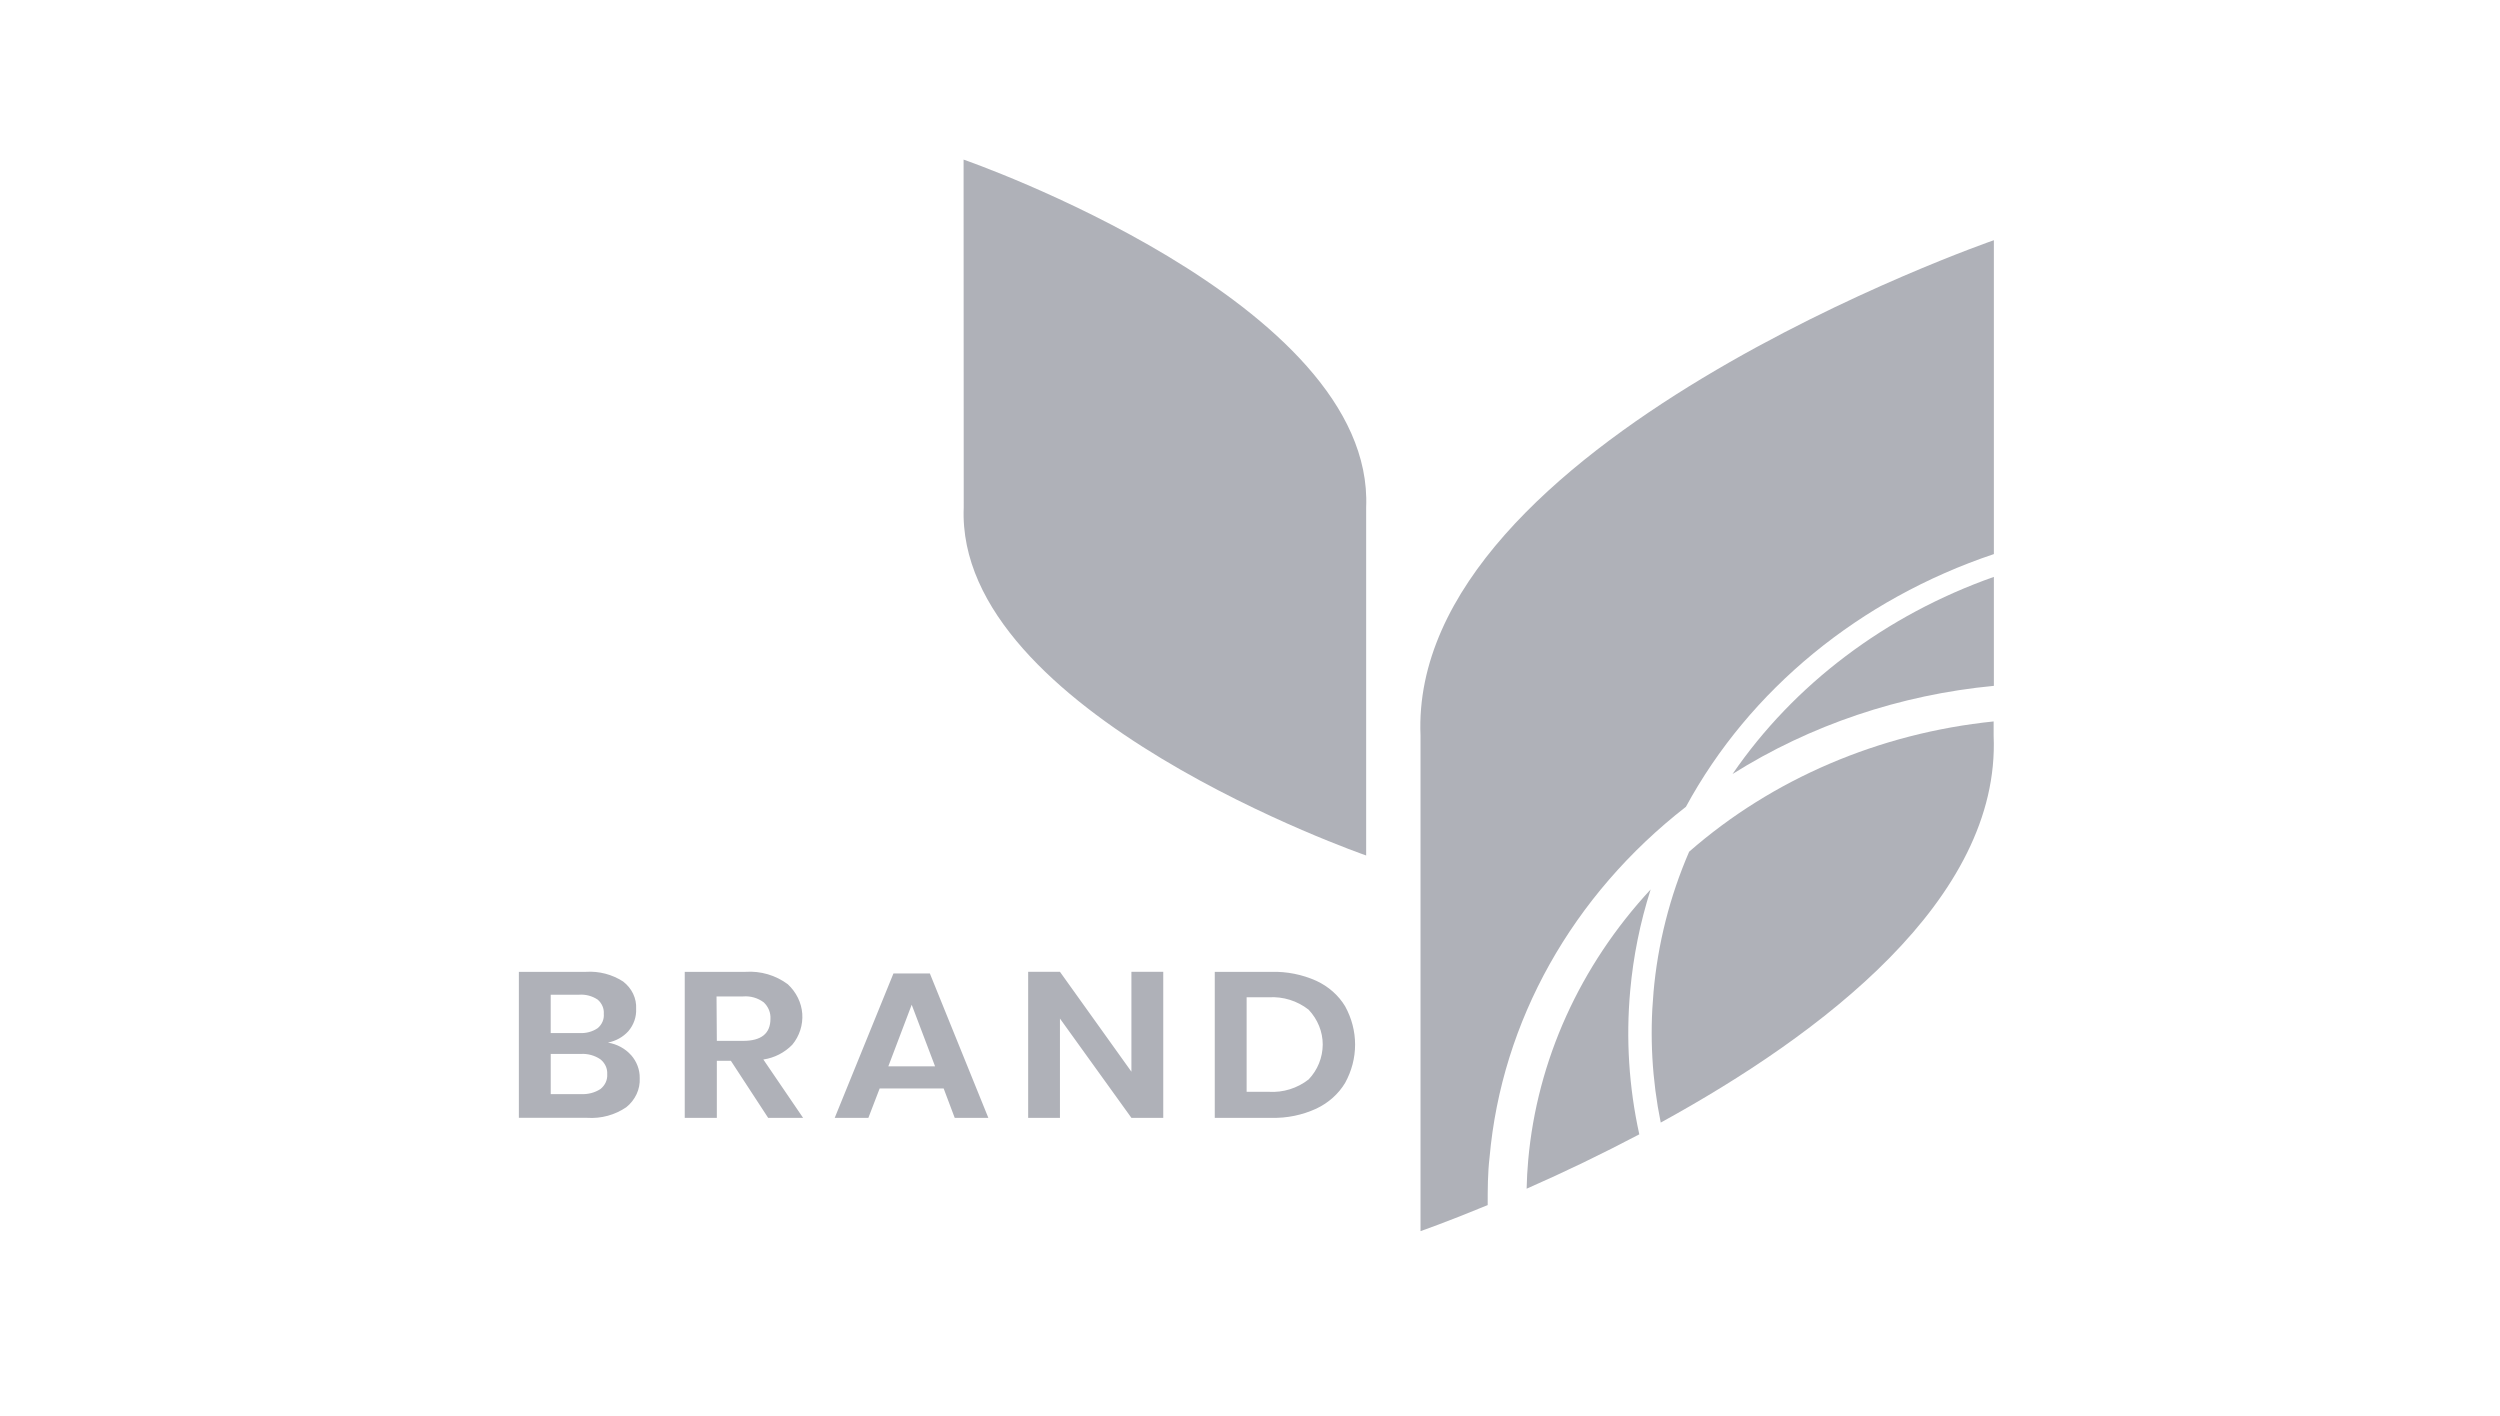
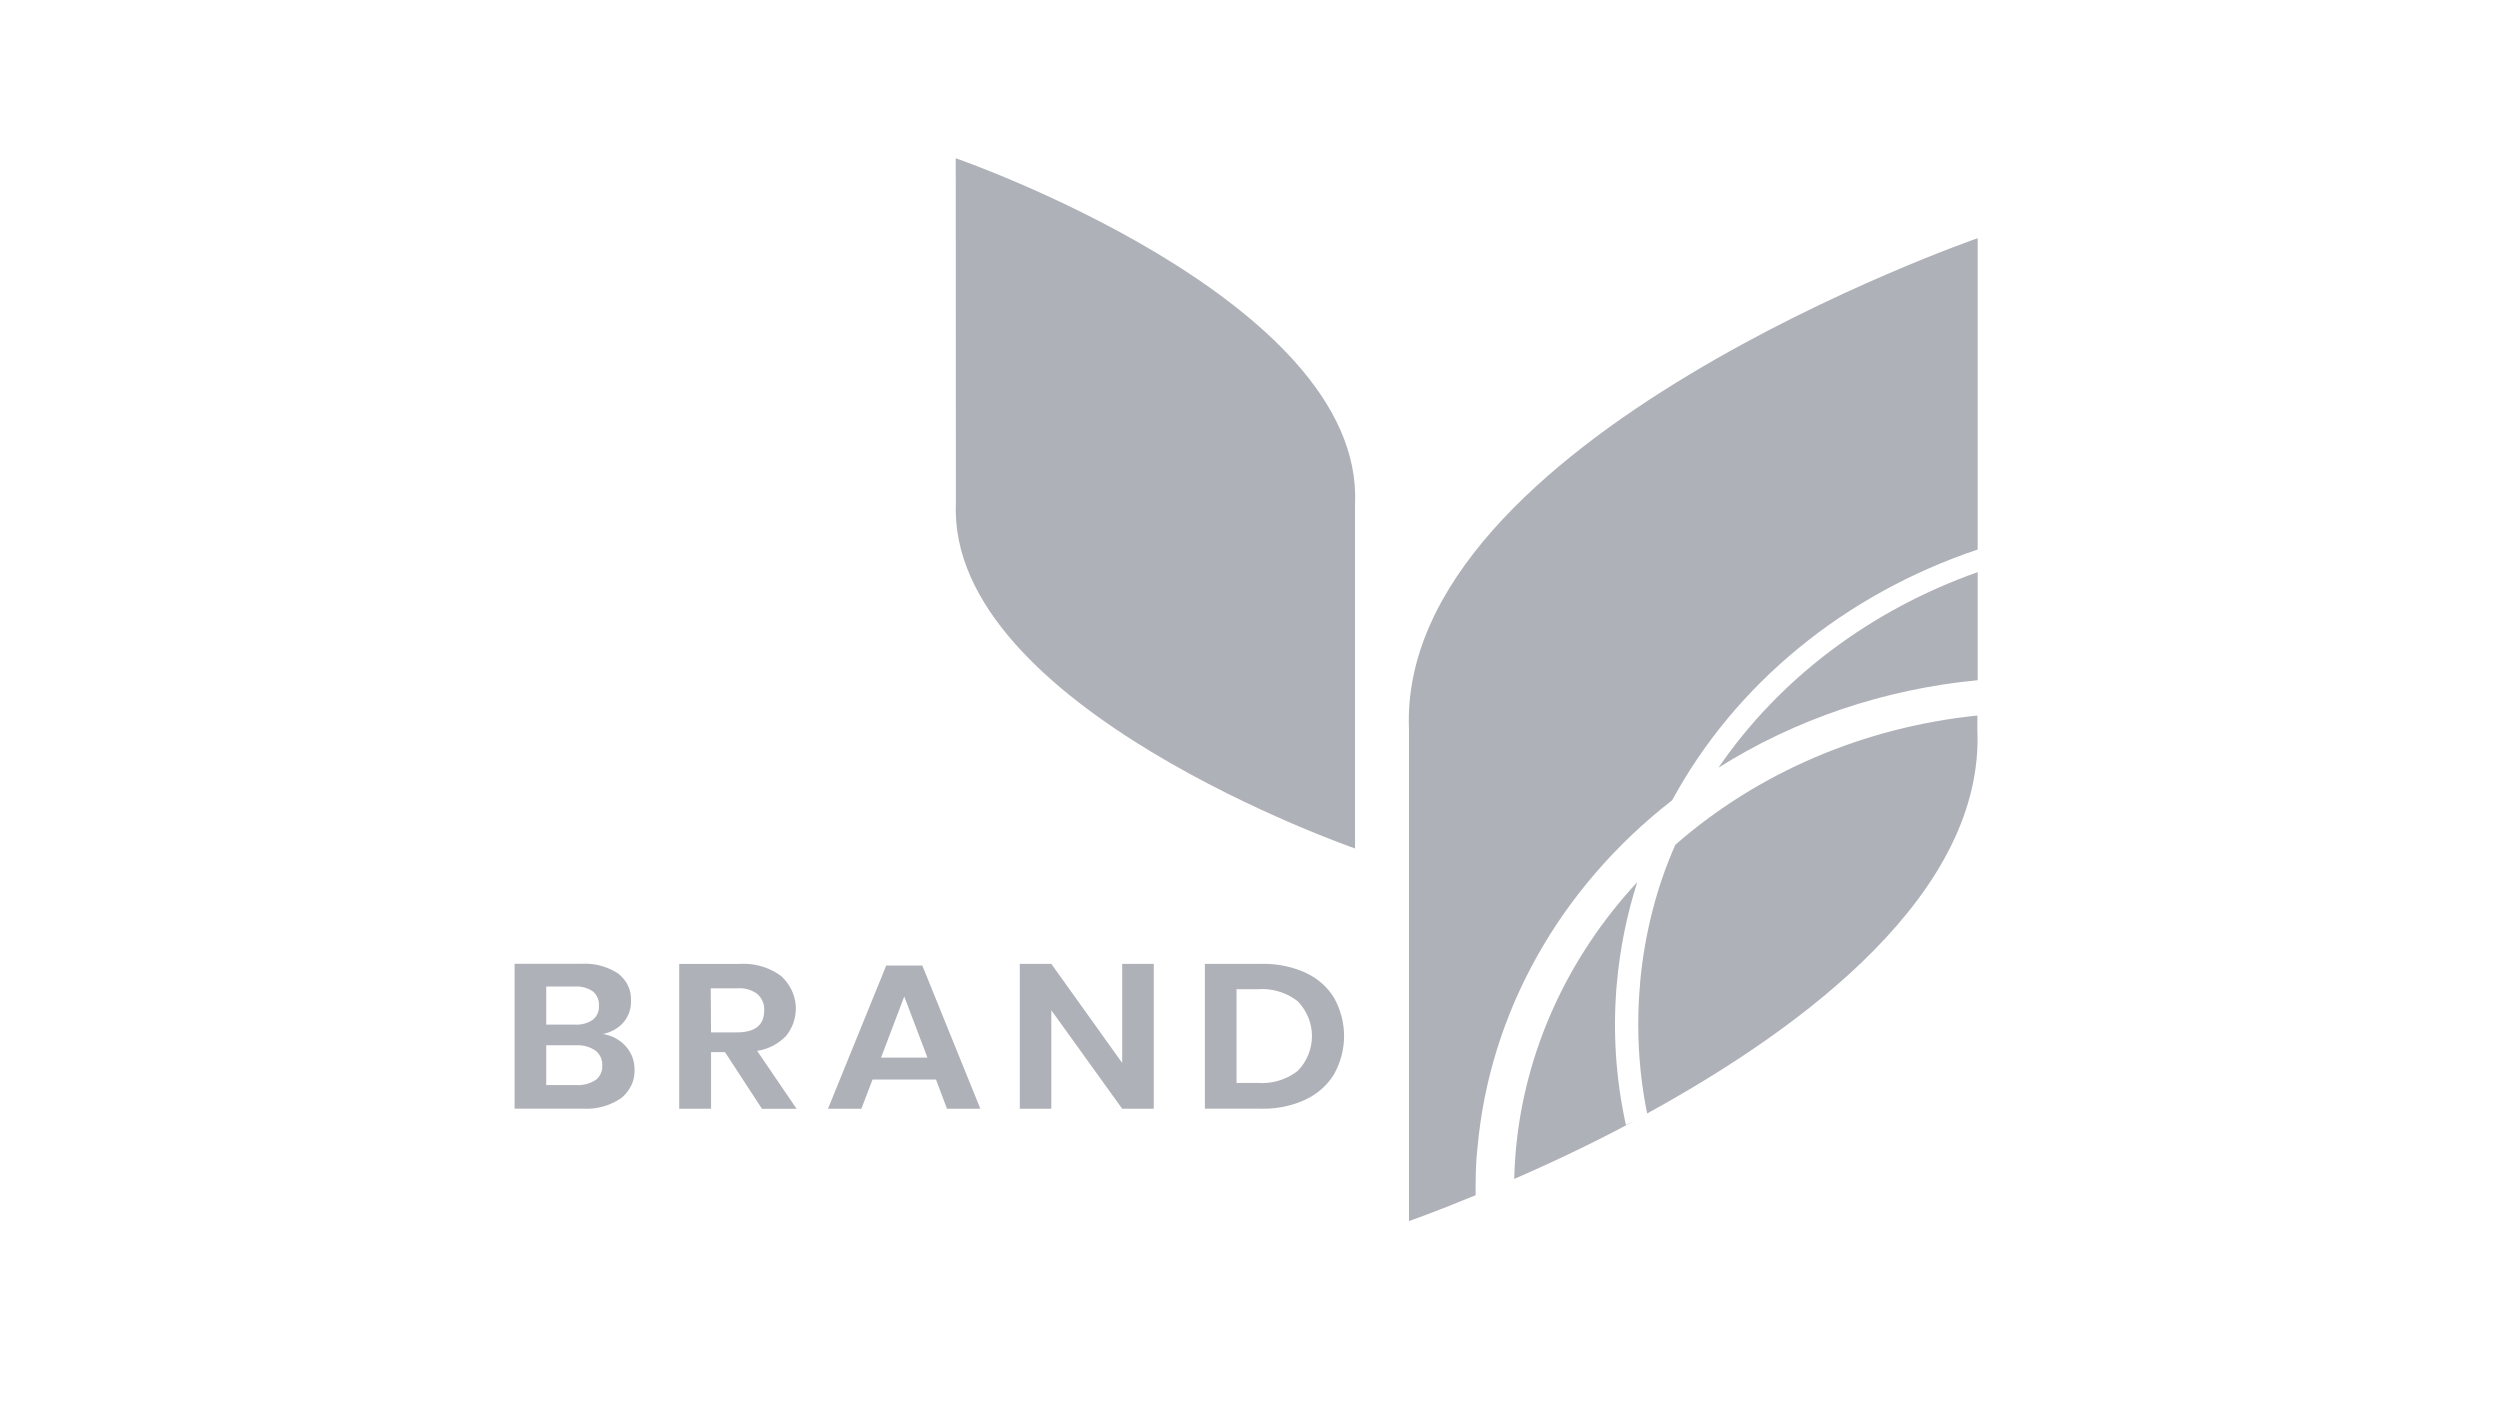
- <svg xmlns="http://www.w3.org/2000/svg" width="106" height="60" fill="none">
-   <path fill="#AFB1B8" d="M26.757 44.735c.244.276.373.622.367.977a1.43 1.43 0 0 1-.131.676 1.558 1.558 0 0 1-.438.558 2.627 2.627 0 0 1-1.651.45H22v-6.19h2.844a2.593 2.593 0 0 1 1.576.41c.184.142.33.32.425.52.096.202.139.42.127.64.016.34-.1.677-.33.946-.221.246-.526.416-.866.484.385.064.733.252.98.53Zm-3.406-.934h1.216c.276.018.55-.055.773-.206a.738.738 0 0 0 .207-.275.68.68 0 0 0 .054-.33.702.702 0 0 0-.055-.329.759.759 0 0 0-.203-.276 1.255 1.255 0 0 0-.796-.209H23.35v1.625Zm2.108 2.374a.777.777 0 0 0 .224-.284.712.712 0 0 0 .063-.345.722.722 0 0 0-.066-.35.788.788 0 0 0-.228-.285 1.338 1.338 0 0 0-.826-.224h-1.275v1.703h1.292c.29.015.578-.06.816-.215ZM32.57 47.397l-1.581-2.42h-.595v2.42h-1.361v-6.191h2.577a2.699 2.699 0 0 1 1.793.526c.36.336.578.779.613 1.248a1.86 1.86 0 0 1-.421 1.314 2.148 2.148 0 0 1-1.229.629l1.685 2.474h-1.48Zm-2.176-3.264h1.113c.773 0 1.16-.312 1.16-.937a.852.852 0 0 0-.063-.375.917.917 0 0 0-.221-.321 1.282 1.282 0 0 0-.876-.251h-1.126l.013 1.884ZM40.01 46.15h-2.712l-.479 1.247h-1.427l2.49-6.122h1.544l2.48 6.122H40.48l-.469-1.246Zm-.363-.937-.991-2.613-.991 2.613h1.982ZM49.322 47.397h-1.35l-3.03-4.21v4.21h-1.348v-6.192h1.348l3.03 4.235v-4.235h1.35v6.192ZM57.033 45.915c-.28.467-.705.848-1.223 1.092a4.288 4.288 0 0 1-1.9.39h-2.404v-6.191h2.405a4.376 4.376 0 0 1 1.9.38c.517.24.943.616 1.222 1.08.278.504.423 1.06.423 1.625 0 .564-.145 1.12-.423 1.624Zm-1.546-.148a2.16 2.16 0 0 0 .597-1.478c0-.542-.212-1.066-.597-1.477a2.488 2.488 0 0 0-1.692-.527h-.938v4.008h.938a2.49 2.49 0 0 0 1.692-.526ZM40.856 6.767s17.438 6.028 17.069 14.751v14.754s-17.426-6.03-17.063-14.754l-.006-14.751ZM73.46 32.818c3.294-2.075 7.103-3.36 11.08-3.738v-4.62c-4.582 1.618-8.47 4.55-11.08 8.358Z" />
-   <path fill="#AFB1B8" d="M71.482 34.21c2.695-4.97 7.368-8.805 13.058-10.717V10.185s-24.835 8.587-24.31 21.009V52.2s1.107-.384 2.848-1.104c0-.671 0-1.349.08-2.03.513-5.766 3.507-11.11 8.324-14.857Z" />
-   <path fill="#AFB1B8" d="M69.12 42.013c.13-1.457.421-2.898.868-4.301-2.998 3.235-4.815 7.25-5.192 11.479-.037.399-.057.798-.067 1.21a74.756 74.756 0 0 0 4.777-2.305c-.44-2.001-.57-4.049-.386-6.083ZM70.108 42.089a19.051 19.051 0 0 0 .307 5.508c6.785-3.718 14.41-9.462 14.115-16.403v-.605c-4.848.497-9.383 2.437-12.91 5.523a19.259 19.259 0 0 0-1.513 5.977Z" />
+ <svg xmlns="http://www.w3.org/2000/svg" version="1.1" width="57" height="32" viewBox="0 0 57 32">
+   <path fill="#afb1b8" d="M14.271 23.859c0.13 0.147 0.199 0.332 0.196 0.521 0.001 0.012 0.001 0.026 0.001 0.039 0 0.117-0.026 0.227-0.073 0.326l0.002-0.005c-0.056 0.119-0.135 0.218-0.232 0.296l-0.002 0.001c-0.221 0.152-0.494 0.243-0.789 0.243-0.032 0-0.064-0.001-0.096-0.003l0.004 0h-1.549v-3.302h1.517c0.027-0.002 0.058-0.003 0.090-0.003 0.279 0 0.539 0.083 0.756 0.225l-0.005-0.003c0.098 0.076 0.176 0.171 0.227 0.277 0.051 0.108 0.074 0.224 0.068 0.341 0.009 0.181-0.053 0.361-0.176 0.505-0.118 0.131-0.281 0.222-0.462 0.258 0.205 0.034 0.391 0.134 0.523 0.283zM12.455 23.361h0.649c0.147 0.010 0.293-0.029 0.412-0.11 0.047-0.039 0.085-0.088 0.109-0.144l0.001-0.003c0.019-0.043 0.030-0.092 0.030-0.145 0-0.011-0.001-0.022-0.001-0.033l0 0.001c0.001-0.008 0.001-0.018 0.001-0.028 0-0.053-0.011-0.104-0.031-0.15l0.001 0.002c-0.025-0.058-0.062-0.108-0.108-0.147l-0.001-0c-0.105-0.071-0.234-0.113-0.373-0.113-0.018 0-0.036 0.001-0.054 0.002l0.002-0h-0.638v0.867zM13.579 24.627c0.051-0.040 0.091-0.091 0.118-0.149l0.001-0.003c0.022-0.046 0.034-0.101 0.034-0.158 0-0.009-0-0.018-0.001-0.027l0 0.001c0-0.007 0.001-0.016 0.001-0.024 0-0.059-0.013-0.115-0.037-0.165l0.001 0.002c-0.029-0.061-0.070-0.112-0.121-0.151l-0.001-0.001c-0.112-0.076-0.249-0.121-0.397-0.121-0.015 0-0.030 0-0.045 0.001l0.002-0h-0.68v0.908h0.689c0.155 0.008 0.308-0.032 0.435-0.115zM17.372 25.279l-0.843-1.291h-0.317v1.291h-0.726v-3.302h1.374c0.029-0.002 0.064-0.003 0.098-0.003 0.323 0 0.622 0.107 0.862 0.287l-0.004-0.003c0.192 0.179 0.308 0.416 0.327 0.666 0.002 0.021 0.002 0.045 0.002 0.069 0 0.241-0.086 0.461-0.228 0.633l0.001-0.002c-0.171 0.175-0.396 0.296-0.649 0.335l-0.006 0.001 0.899 1.32h-0.789zM16.211 23.538h0.594c0.412 0 0.619-0.166 0.619-0.5 0-0.008 0.001-0.017 0.001-0.027 0-0.063-0.013-0.122-0.035-0.176l0.001 0.003c-0.028-0.067-0.068-0.124-0.118-0.171l-0-0c-0.113-0.085-0.255-0.136-0.41-0.136-0.020 0-0.040 0.001-0.060 0.003l0.003-0h-0.601l0.007 1.005zM21.34 24.614h-1.446l-0.255 0.665h-0.761l1.328-3.265h0.823l1.323 3.265h-0.761l-0.25-0.665zM21.146 24.114l-0.529-1.394-0.529 1.394h1.057zM26.306 25.279h-0.72l-1.616-2.245v2.245h-0.719v-3.303h0.719l1.616 2.259v-2.259h0.72v3.303zM30.419 24.488c-0.149 0.249-0.376 0.452-0.652 0.582-0.28 0.132-0.608 0.209-0.955 0.209-0.021 0-0.041-0-0.062-0.001l0.003 0h-1.282v-3.302h1.283c0.018-0 0.039-0.001 0.060-0.001 0.345 0 0.673 0.075 0.968 0.209l-0.015-0.006c0.276 0.128 0.503 0.329 0.652 0.576 0.148 0.269 0.226 0.565 0.226 0.867s-0.077 0.597-0.226 0.866zM29.595 24.41c0.196-0.205 0.317-0.482 0.318-0.788v-0c0-0.289-0.113-0.569-0.318-0.788-0.223-0.177-0.509-0.284-0.82-0.284-0.029 0-0.058 0.001-0.086 0.003l0.004-0h-0.5v2.138h0.5c0.025 0.002 0.054 0.003 0.083 0.003 0.311 0 0.596-0.107 0.822-0.285l-0.003 0.002zM21.791 3.608s9.301 3.215 9.104 7.868v7.869s-9.294-3.216-9.101-7.869l-0.003-7.868zM39.181 17.503c1.757-1.107 3.788-1.792 5.91-1.994v-2.464c-2.444 0.863-4.518 2.427-5.91 4.458z" />
+   <path fill="#afb1b8" d="M38.126 18.245c1.437-2.651 3.93-4.696 6.965-5.716v-7.098s-13.246 4.58-12.966 11.205v11.204s0.59-0.205 1.519-0.589c0-0.358 0-0.72 0.043-1.083 0.274-3.075 1.87-5.926 4.44-7.924z" />
+   <path fill="#afb1b8" d="M36.866 22.407c0.069-0.777 0.225-1.546 0.463-2.294-1.599 1.725-2.568 3.867-2.769 6.122-0.020 0.213-0.030 0.426-0.036 0.645 1.105-0.483 1.942-0.895 2.761-1.334l-0.214 0.105c-0.235-1.067-0.304-2.16-0.206-3.244zM37.393 22.448c-0.026 0.273-0.041 0.589-0.041 0.909 0 0.718 0.074 1.419 0.216 2.095l-0.012-0.066c3.619-1.983 7.686-5.047 7.528-8.749v-0.323c-2.586 0.265-5.005 1.3-6.886 2.946-0.415 0.932-0.702 2.014-0.804 3.148l-0.003 0.040z" />
</svg>
